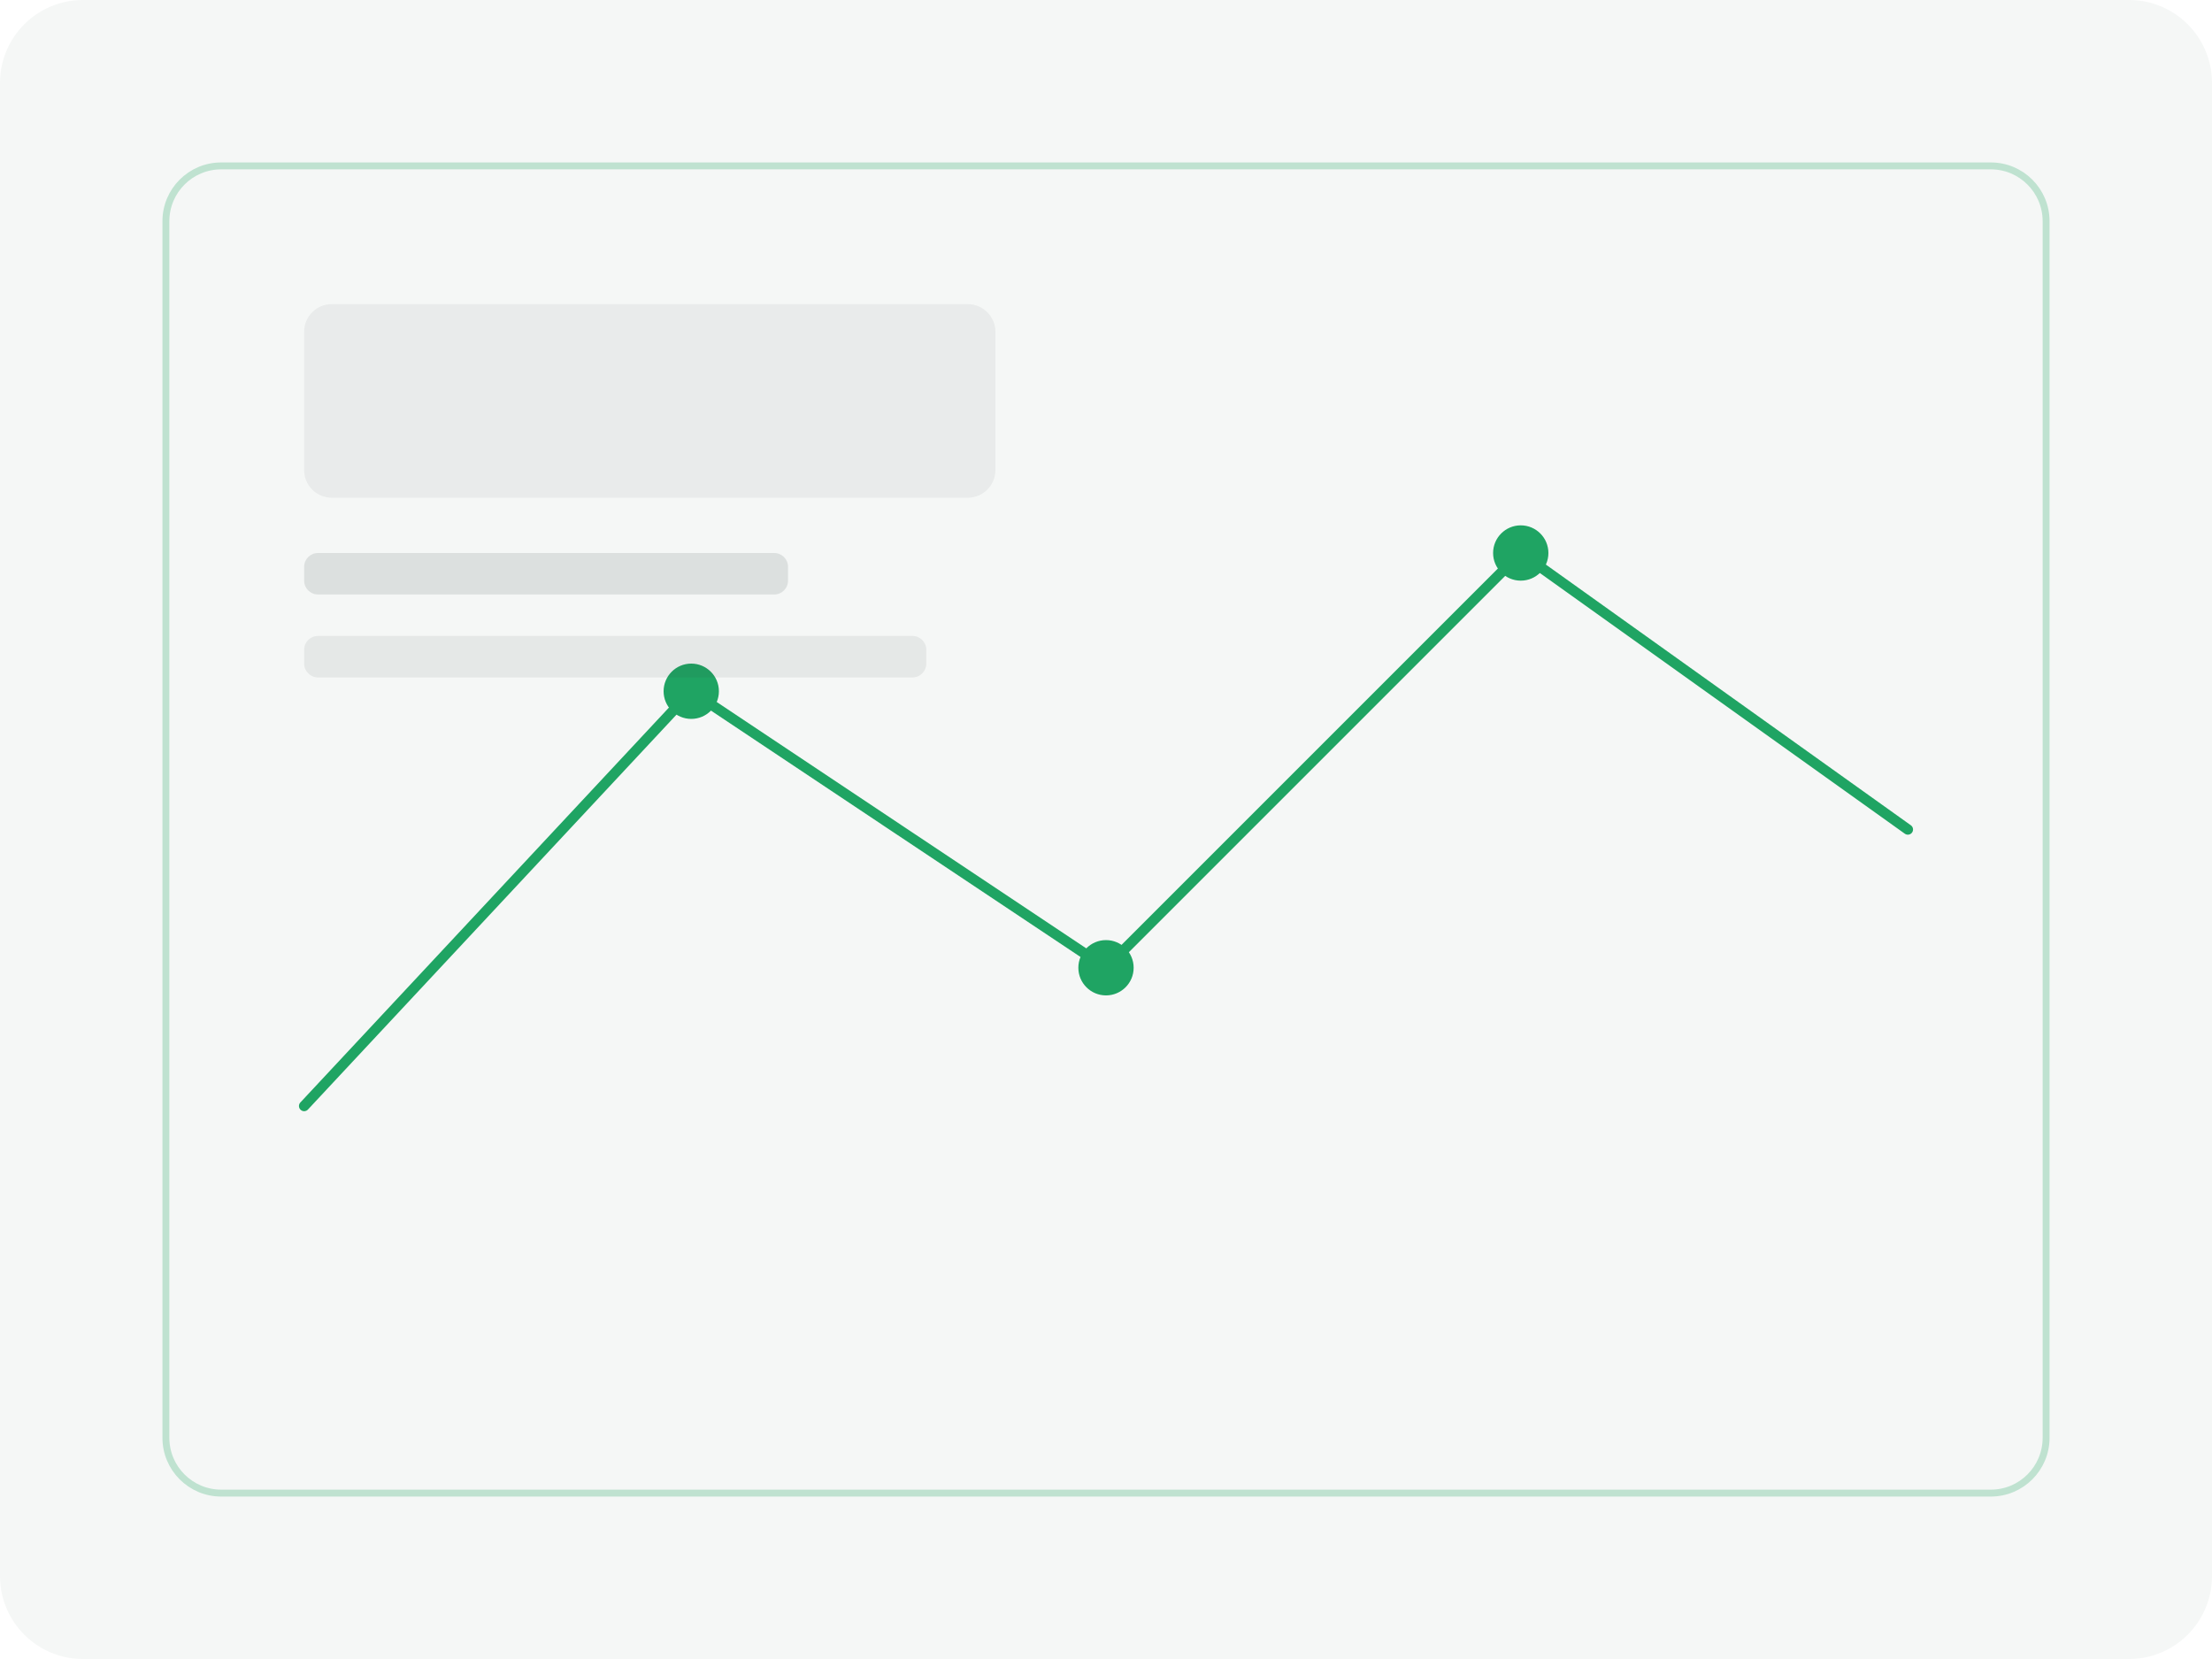
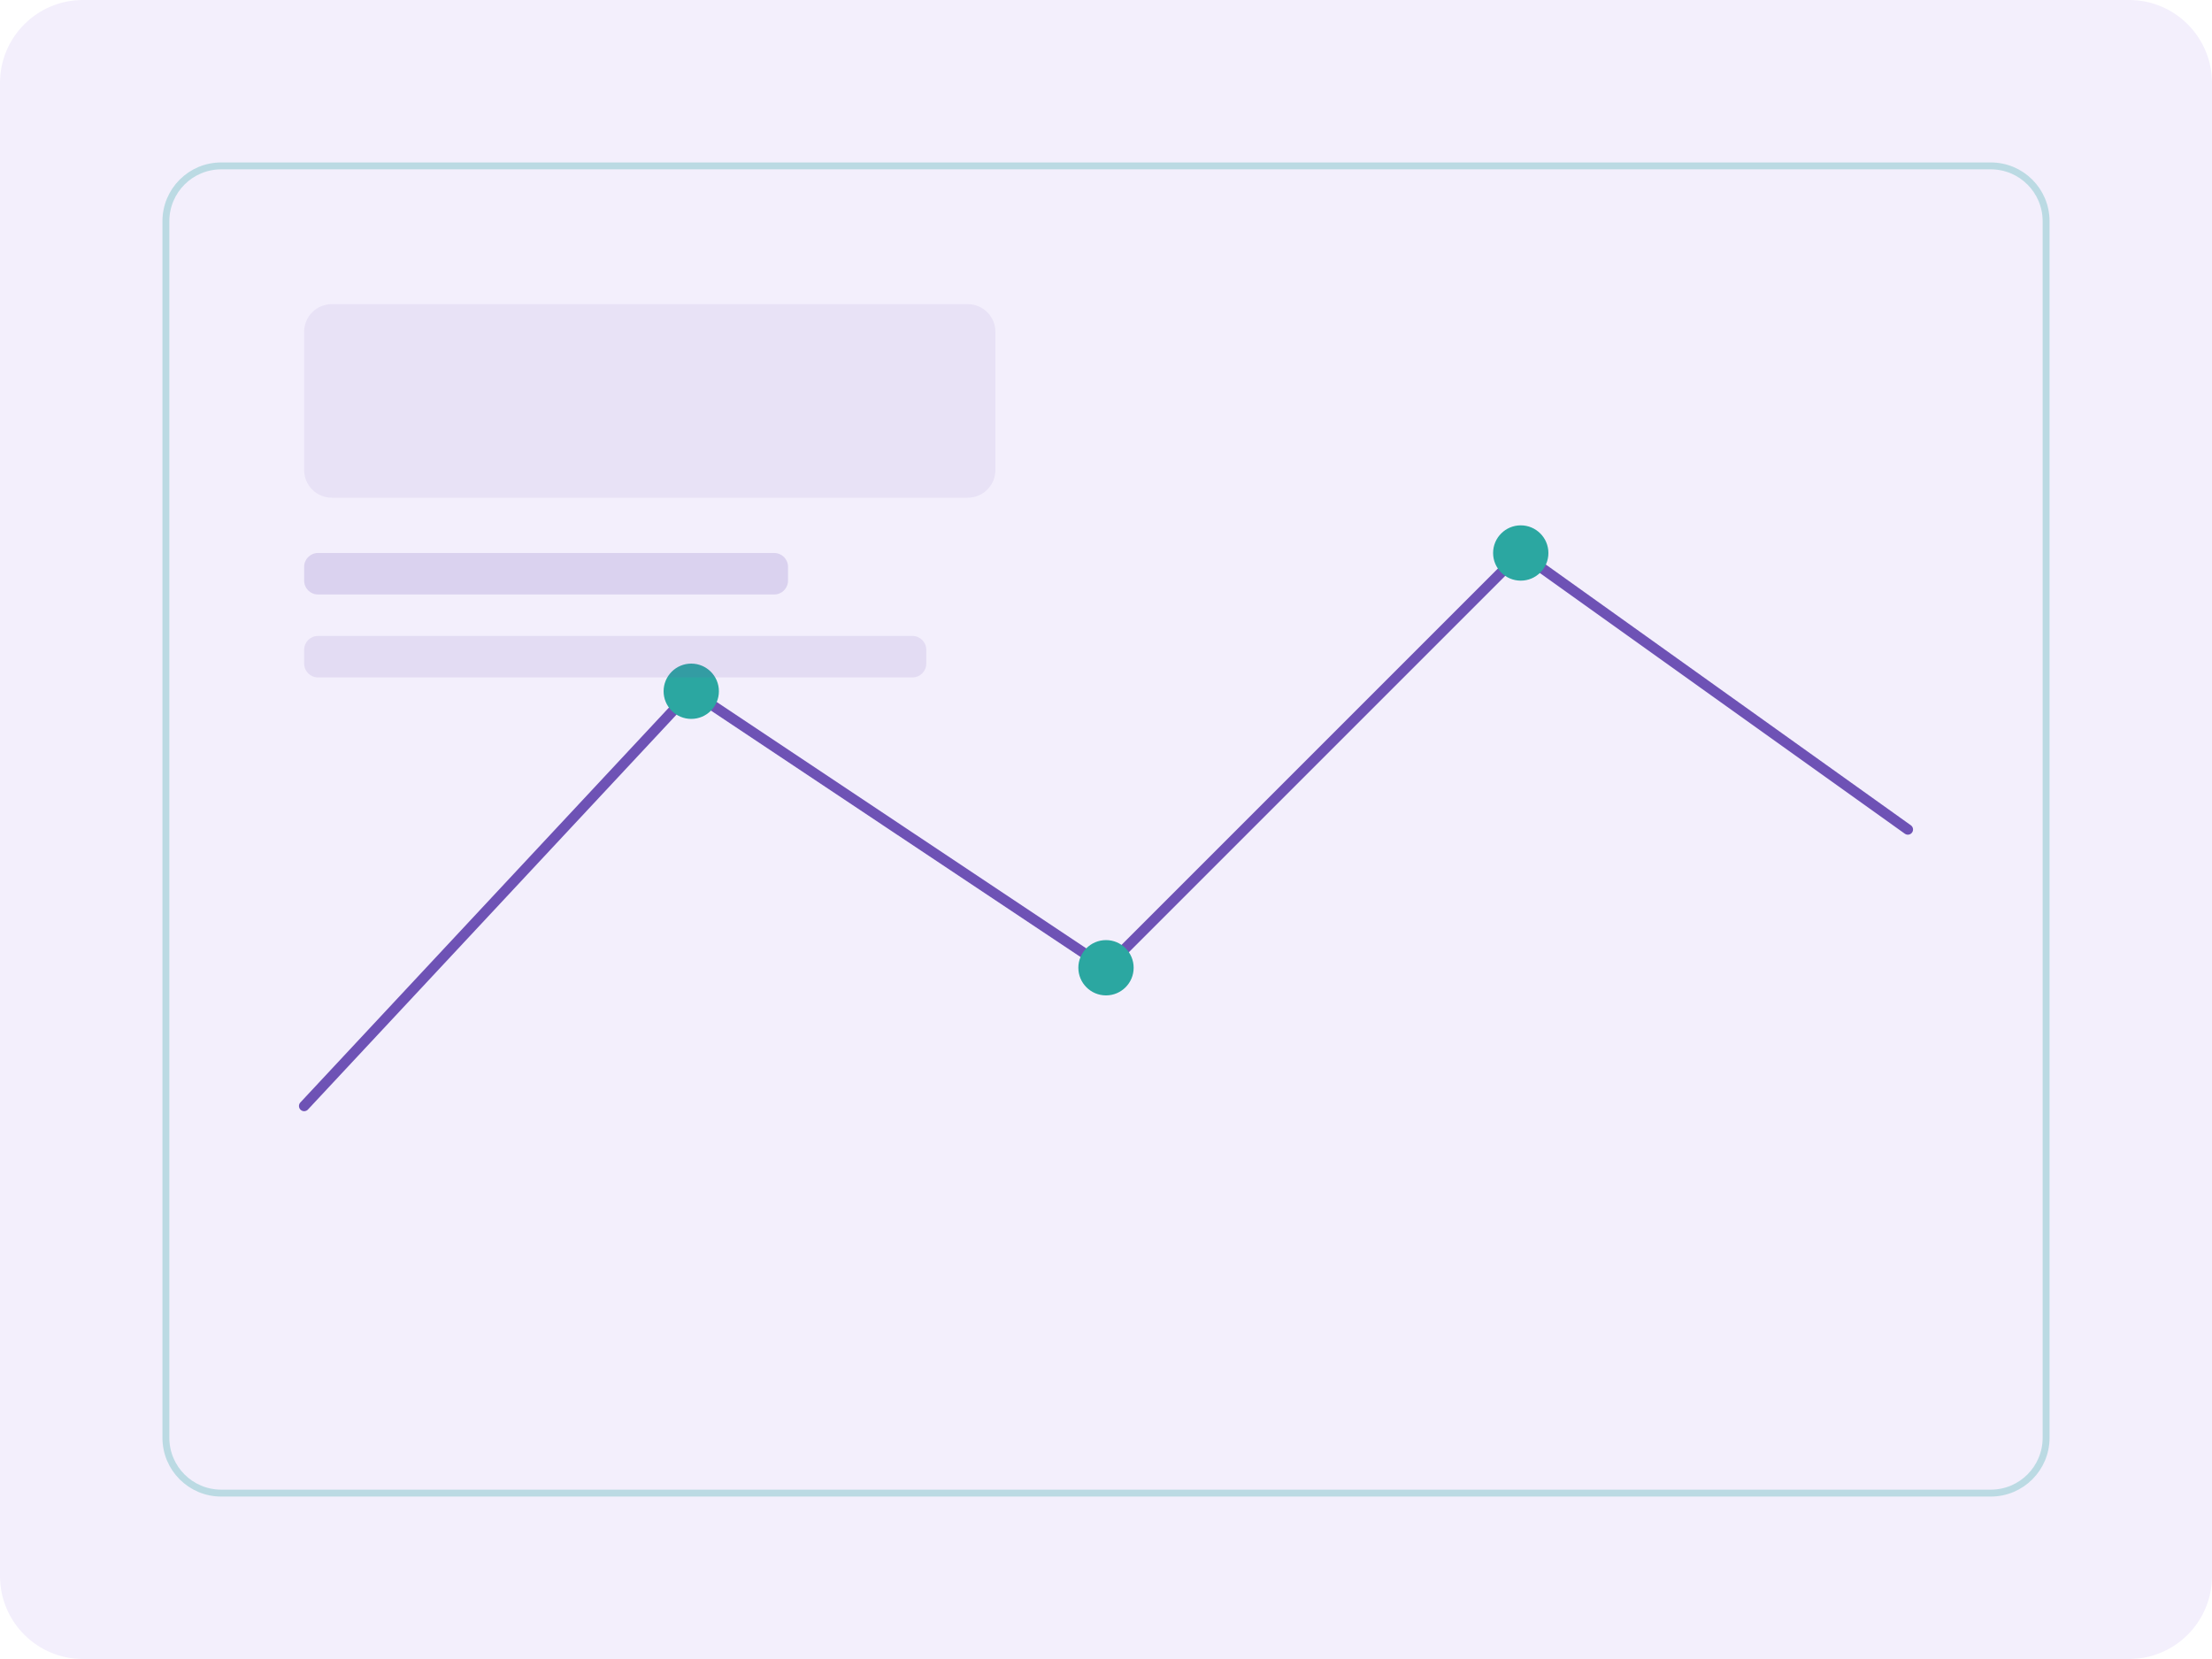
<svg xmlns="http://www.w3.org/2000/svg" width="640" height="480" viewBox="0 0 640 480" fill="none">
-   <rect width="640" height="480" rx="24" fill="#F5F7F6" />
-   <rect x="48" y="48" width="544" height="384" rx="16" stroke="#1FA463" stroke-opacity="0.25" stroke-width="2" />
-   <path d="M88 320 L200 200 L320 280 L440 160 L552 240" stroke="#1FA463" stroke-width="3" stroke-linecap="round" stroke-linejoin="round" fill="none" />
-   <circle cx="200" cy="200" r="8" fill="#1FA463" />
-   <circle cx="320" cy="280" r="8" fill="#1FA463" />
-   <circle cx="440" cy="160" r="8" fill="#1FA463" />
-   <rect x="88" y="88" width="200" height="56" rx="8" fill="#263238" fill-opacity="0.06" />
-   <rect x="88" y="160" width="140" height="12" rx="4" fill="#263238" fill-opacity="0.12" />
-   <rect x="88" y="184" width="180" height="12" rx="4" fill="#263238" fill-opacity="0.08" />
+   <rect width="640" height="480" rx="24" fill="#F3EFFC" />
+   <rect x="48" y="48" width="544" height="384" rx="16" stroke="#2BA7A1" stroke-opacity="0.28" stroke-width="2" />
+   <path d="M88 320 L200 200 L320 280 L440 160 L552 240" stroke="#6E52B5" stroke-width="3" stroke-linecap="round" stroke-linejoin="round" fill="none" />
+   <circle cx="200" cy="200" r="8" fill="#2BA7A1" />
+   <circle cx="320" cy="280" r="8" fill="#2BA7A1" />
+   <circle cx="440" cy="160" r="8" fill="#2BA7A1" />
+   <rect x="88" y="88" width="200" height="56" rx="8" fill="#6E52B5" fill-opacity="0.08" />
+   <rect x="88" y="160" width="140" height="12" rx="4" fill="#6E52B5" fill-opacity="0.18" />
+   <rect x="88" y="184" width="180" height="12" rx="4" fill="#6E52B5" fill-opacity="0.12" />
</svg>
